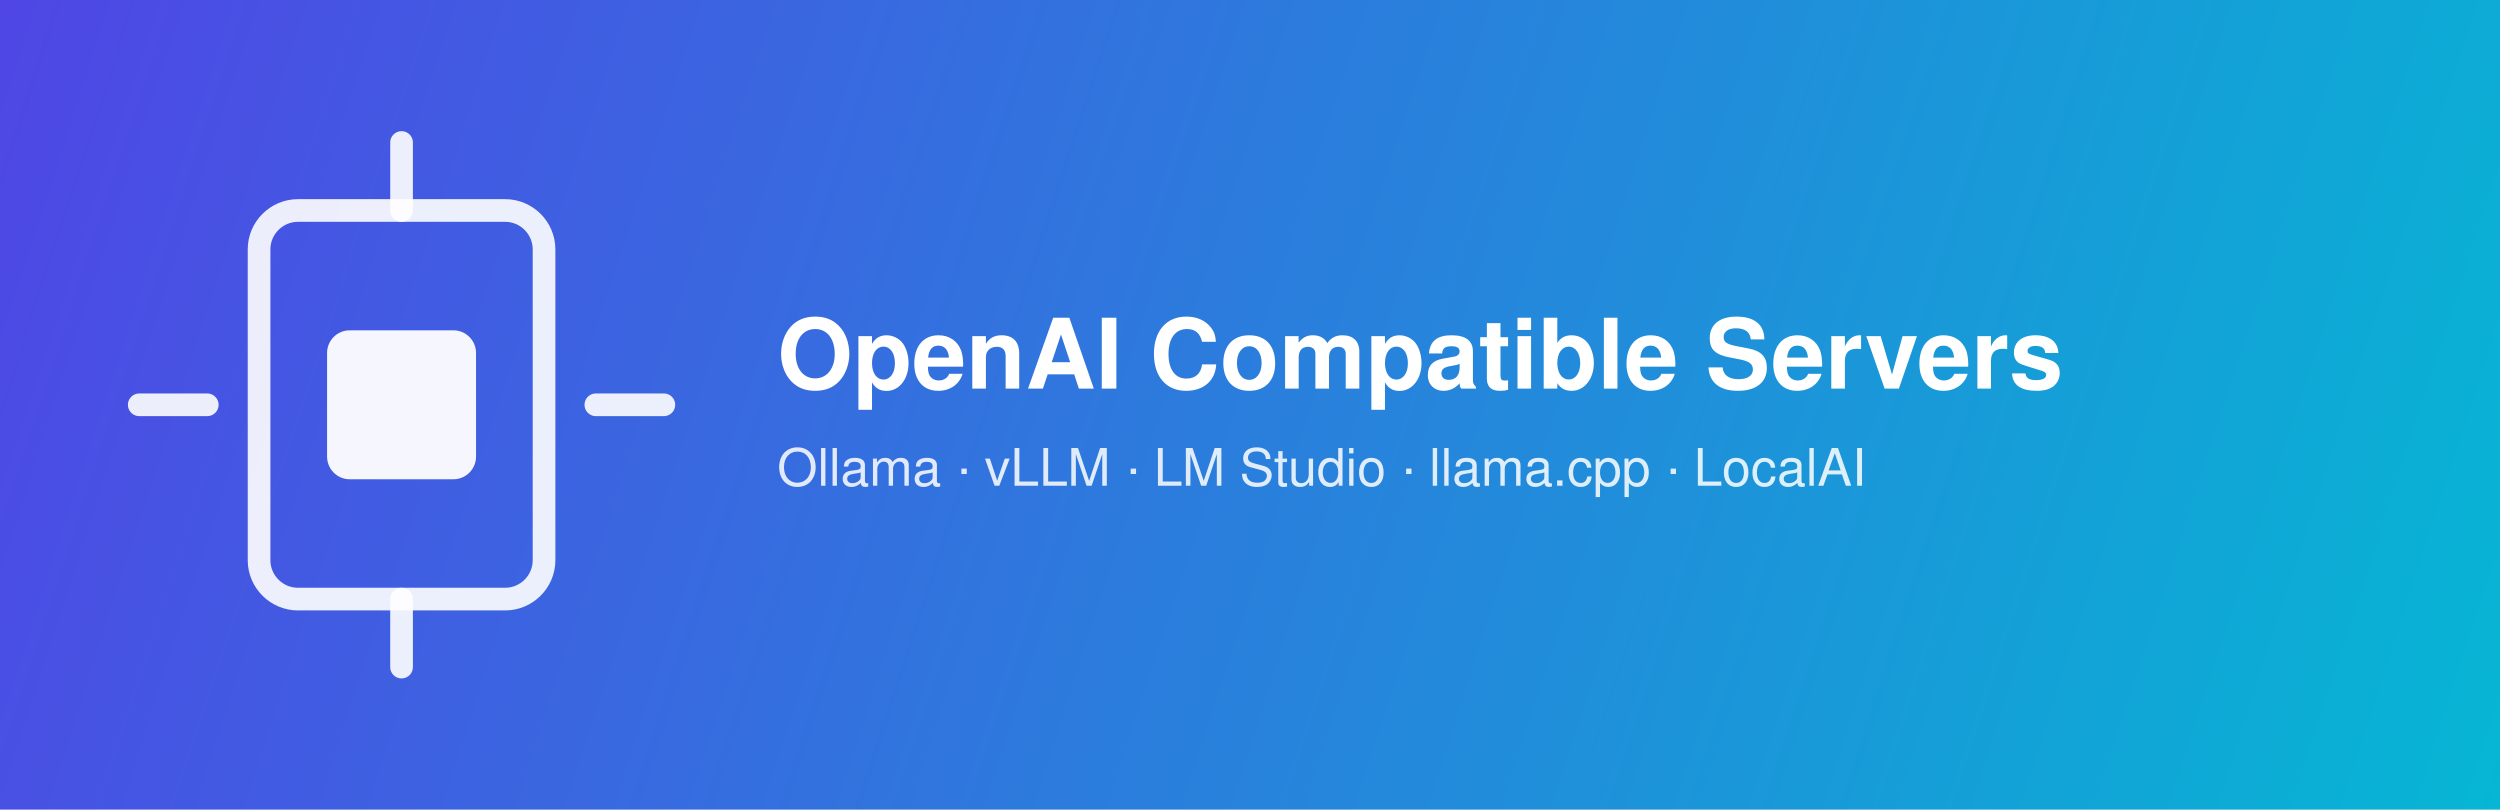
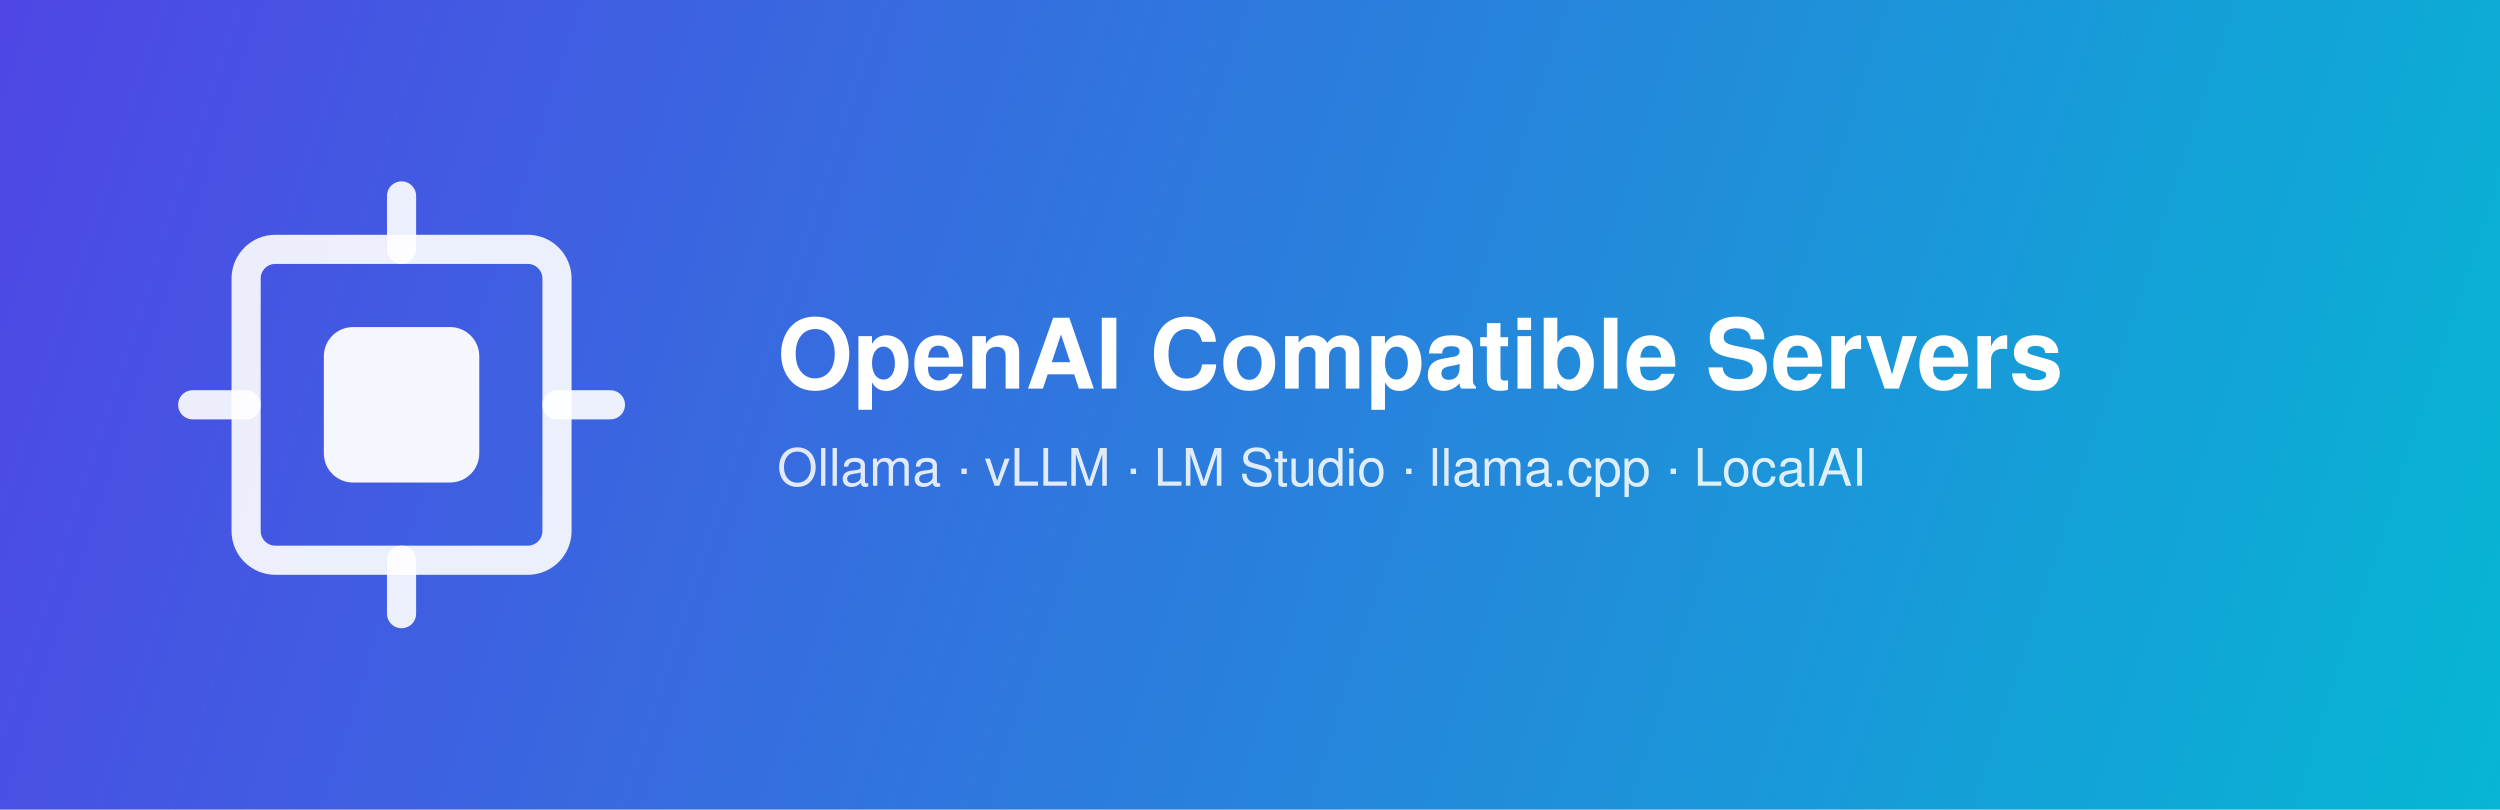
<svg xmlns="http://www.w3.org/2000/svg" width="772" height="250" viewBox="0 0 772 250" fill="none">
  <rect width="772" height="250" fill="url(#banner_grad)" />
-   <g transform="translate(64, 65)">
-     <path d="M28 0H92C98.6 0 104 5.4 104 12V108C104 114.6 98.6 120 92 120H28C21.4 120 16 114.6 16 108V12C16 5.4 21.4 0 28 0Z" stroke="white" stroke-opacity="0.9" stroke-width="7" stroke-linejoin="round" />
-     <rect x="37" y="37" width="46" height="46" rx="7" fill="white" fill-opacity="0.95" />
-     <path d="M60 -21V0" stroke="white" stroke-opacity="0.9" stroke-width="7" stroke-linecap="round" />
-     <path d="M60 120V141" stroke="white" stroke-opacity="0.9" stroke-width="7" stroke-linecap="round" />
-     <path d="M-21 60H0" stroke="white" stroke-opacity="0.9" stroke-width="7" stroke-linecap="round" />
-     <path d="M120 60H141" stroke="white" stroke-opacity="0.9" stroke-width="7" stroke-linecap="round" />
+   <g transform="translate(124, 125) scale(0.75) translate(-128, -128)">
+     <path d="M76 64H180C186.6 64 192 69.4 192 76V180C192 186.6 186.6 192 180 192H76C69.4 192 64 186.6 64 180V76C64 69.4 69.4 64 76 64Z" stroke="white" stroke-opacity="0.9" stroke-width="12" stroke-linejoin="round" />
+     <rect x="96" y="96" width="64" height="64" rx="12" fill="white" fill-opacity="0.95" />
+     <path d="M128 42V64" stroke="white" stroke-opacity="0.9" stroke-width="12" stroke-linecap="round" />
+     <path d="M128 192V214" stroke="white" stroke-opacity="0.9" stroke-width="12" stroke-linecap="round" />
+     <path d="M42 128H64" stroke="white" stroke-opacity="0.9" stroke-width="12" stroke-linecap="round" />
+     <path d="M192 128H214" stroke="white" stroke-opacity="0.9" stroke-width="12" stroke-linecap="round" />
  </g>
  <text x="240" y="120" font-family="'Helvetica Neue', Helvetica, Arial, sans-serif" font-size="30" font-weight="700" fill="#ffffff">OpenAI Compatible Servers</text>
  <text x="240" y="150" font-family="'Helvetica Neue', Helvetica, Arial, sans-serif" font-size="16" fill="#ffffff" fill-opacity="0.85">Ollama · vLLM · LM Studio · llama.cpp · LocalAI</text>
  <defs>
    <linearGradient id="banner_grad" x1="0" y1="0" x2="772" y2="250" gradientUnits="userSpaceOnUse">
      <stop stop-color="#4F46E5" />
      <stop offset="1" stop-color="#06B6D4" />
    </linearGradient>
  </defs>
</svg>
